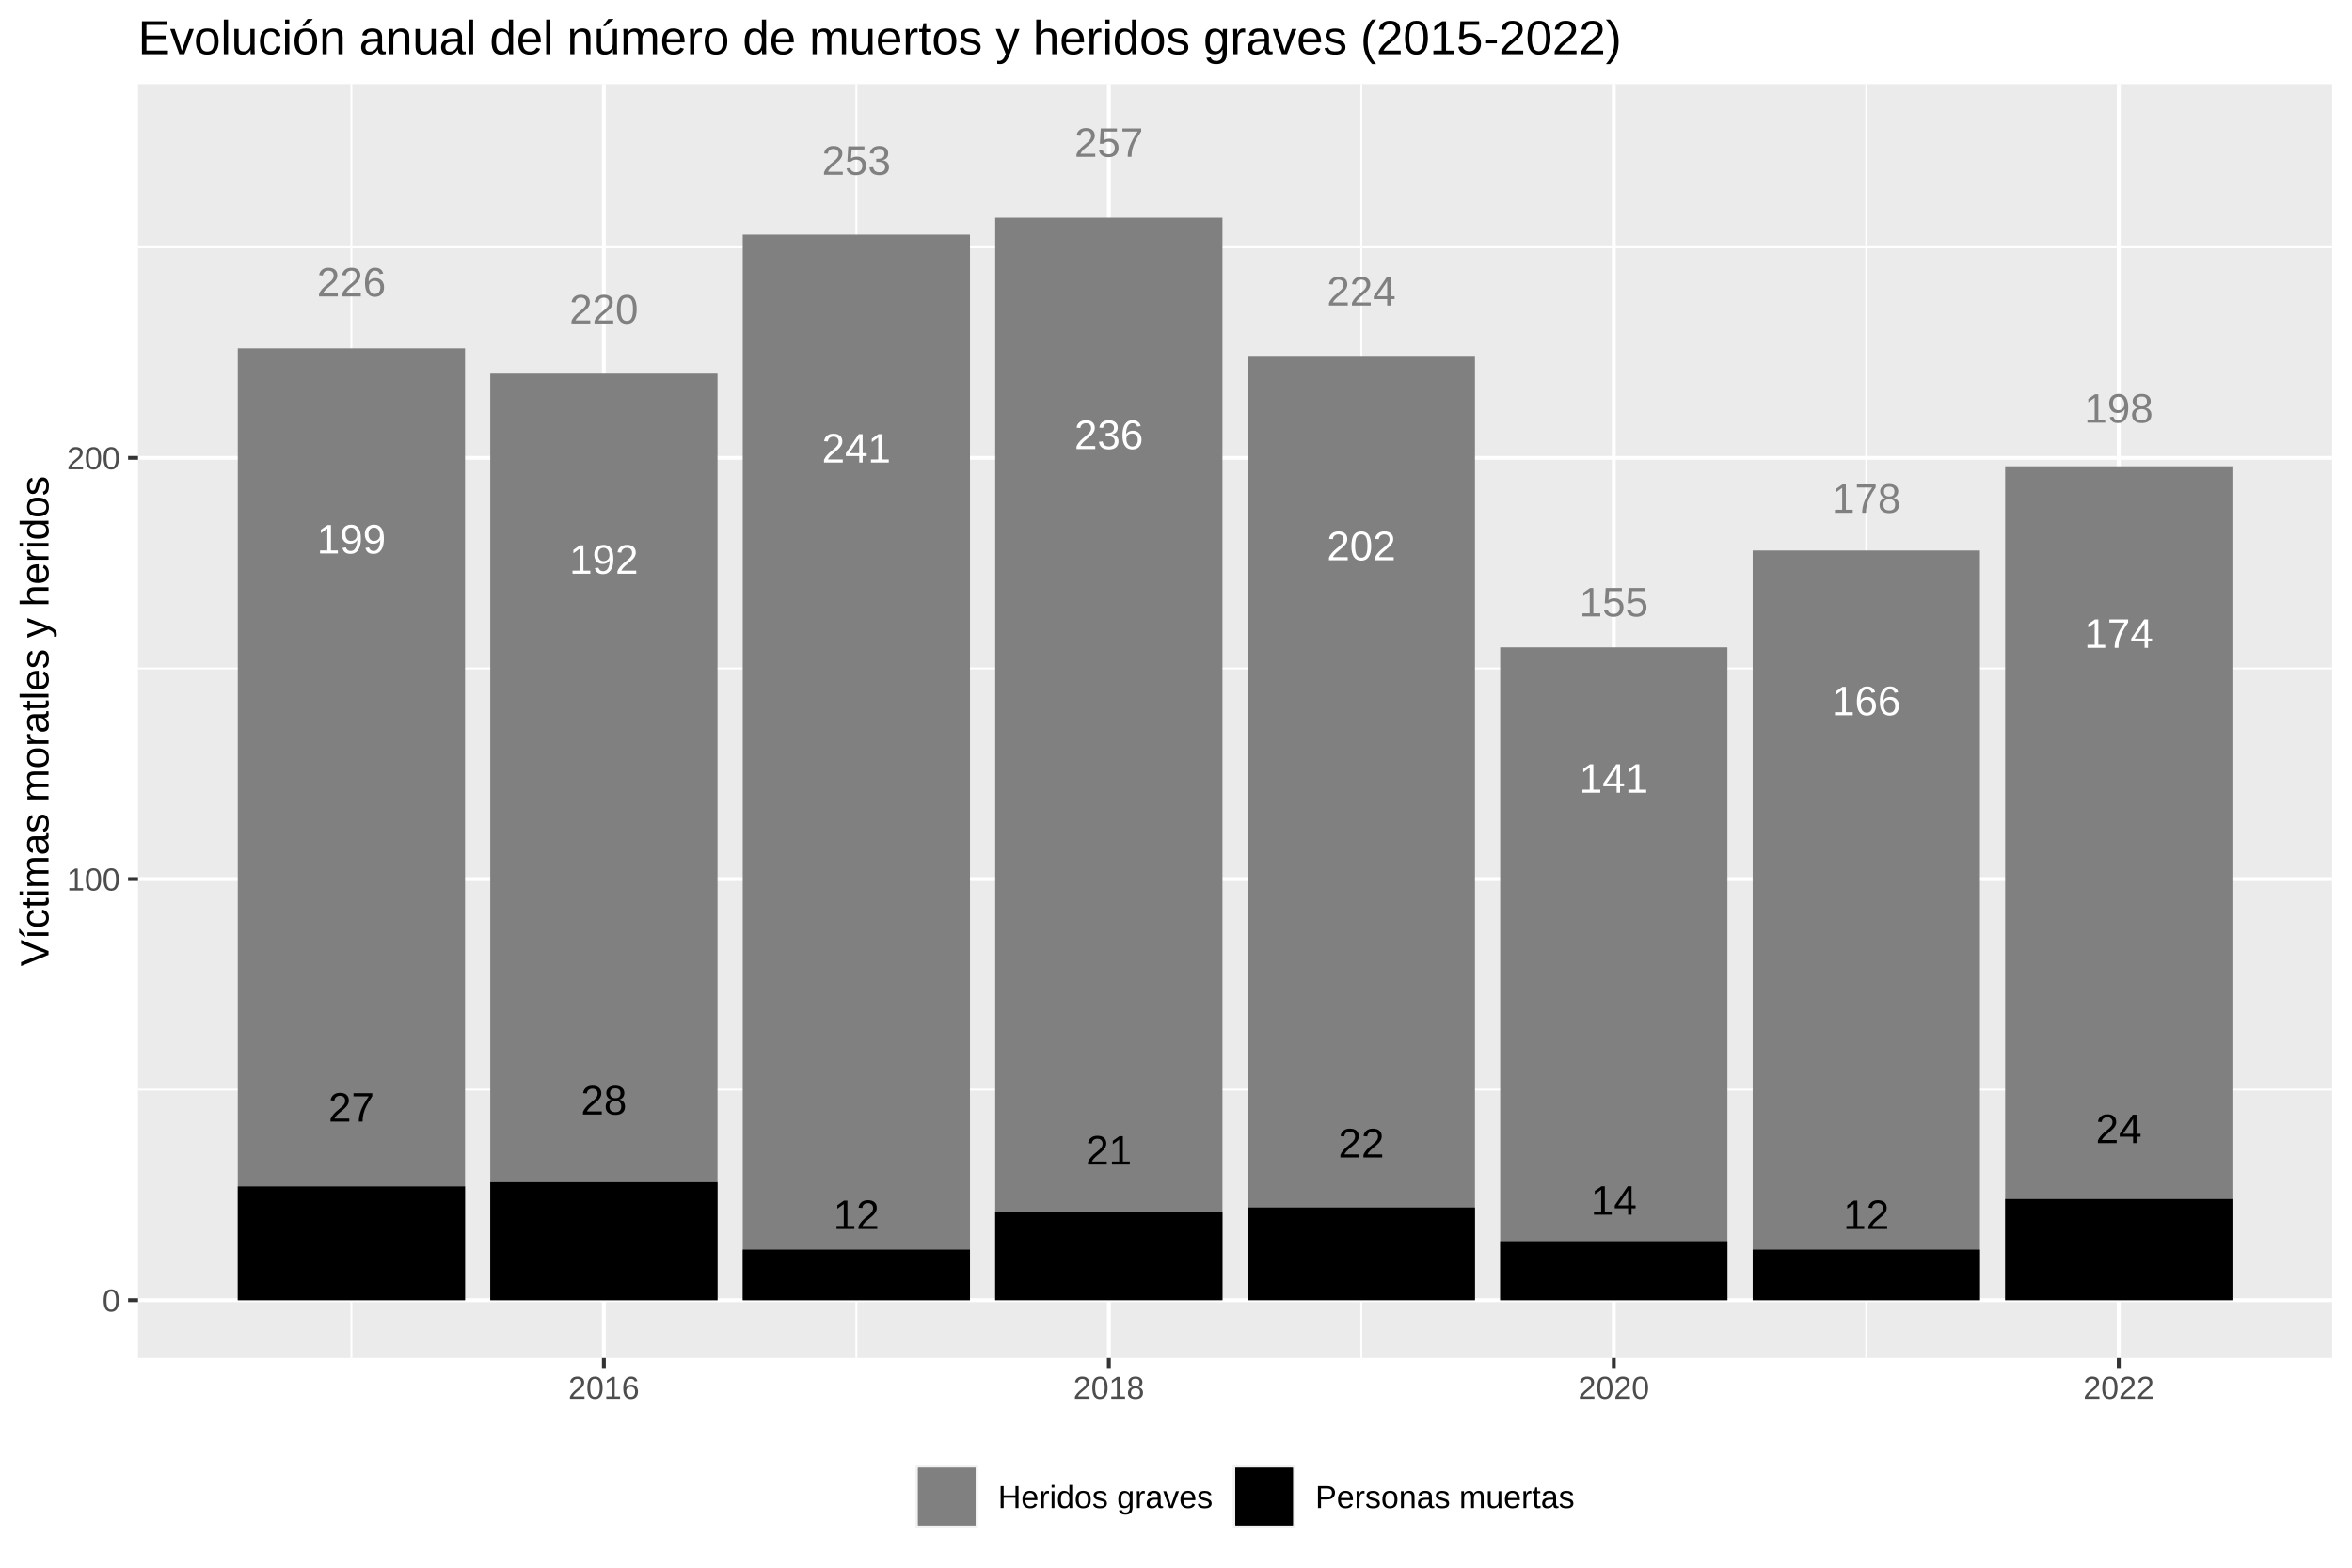
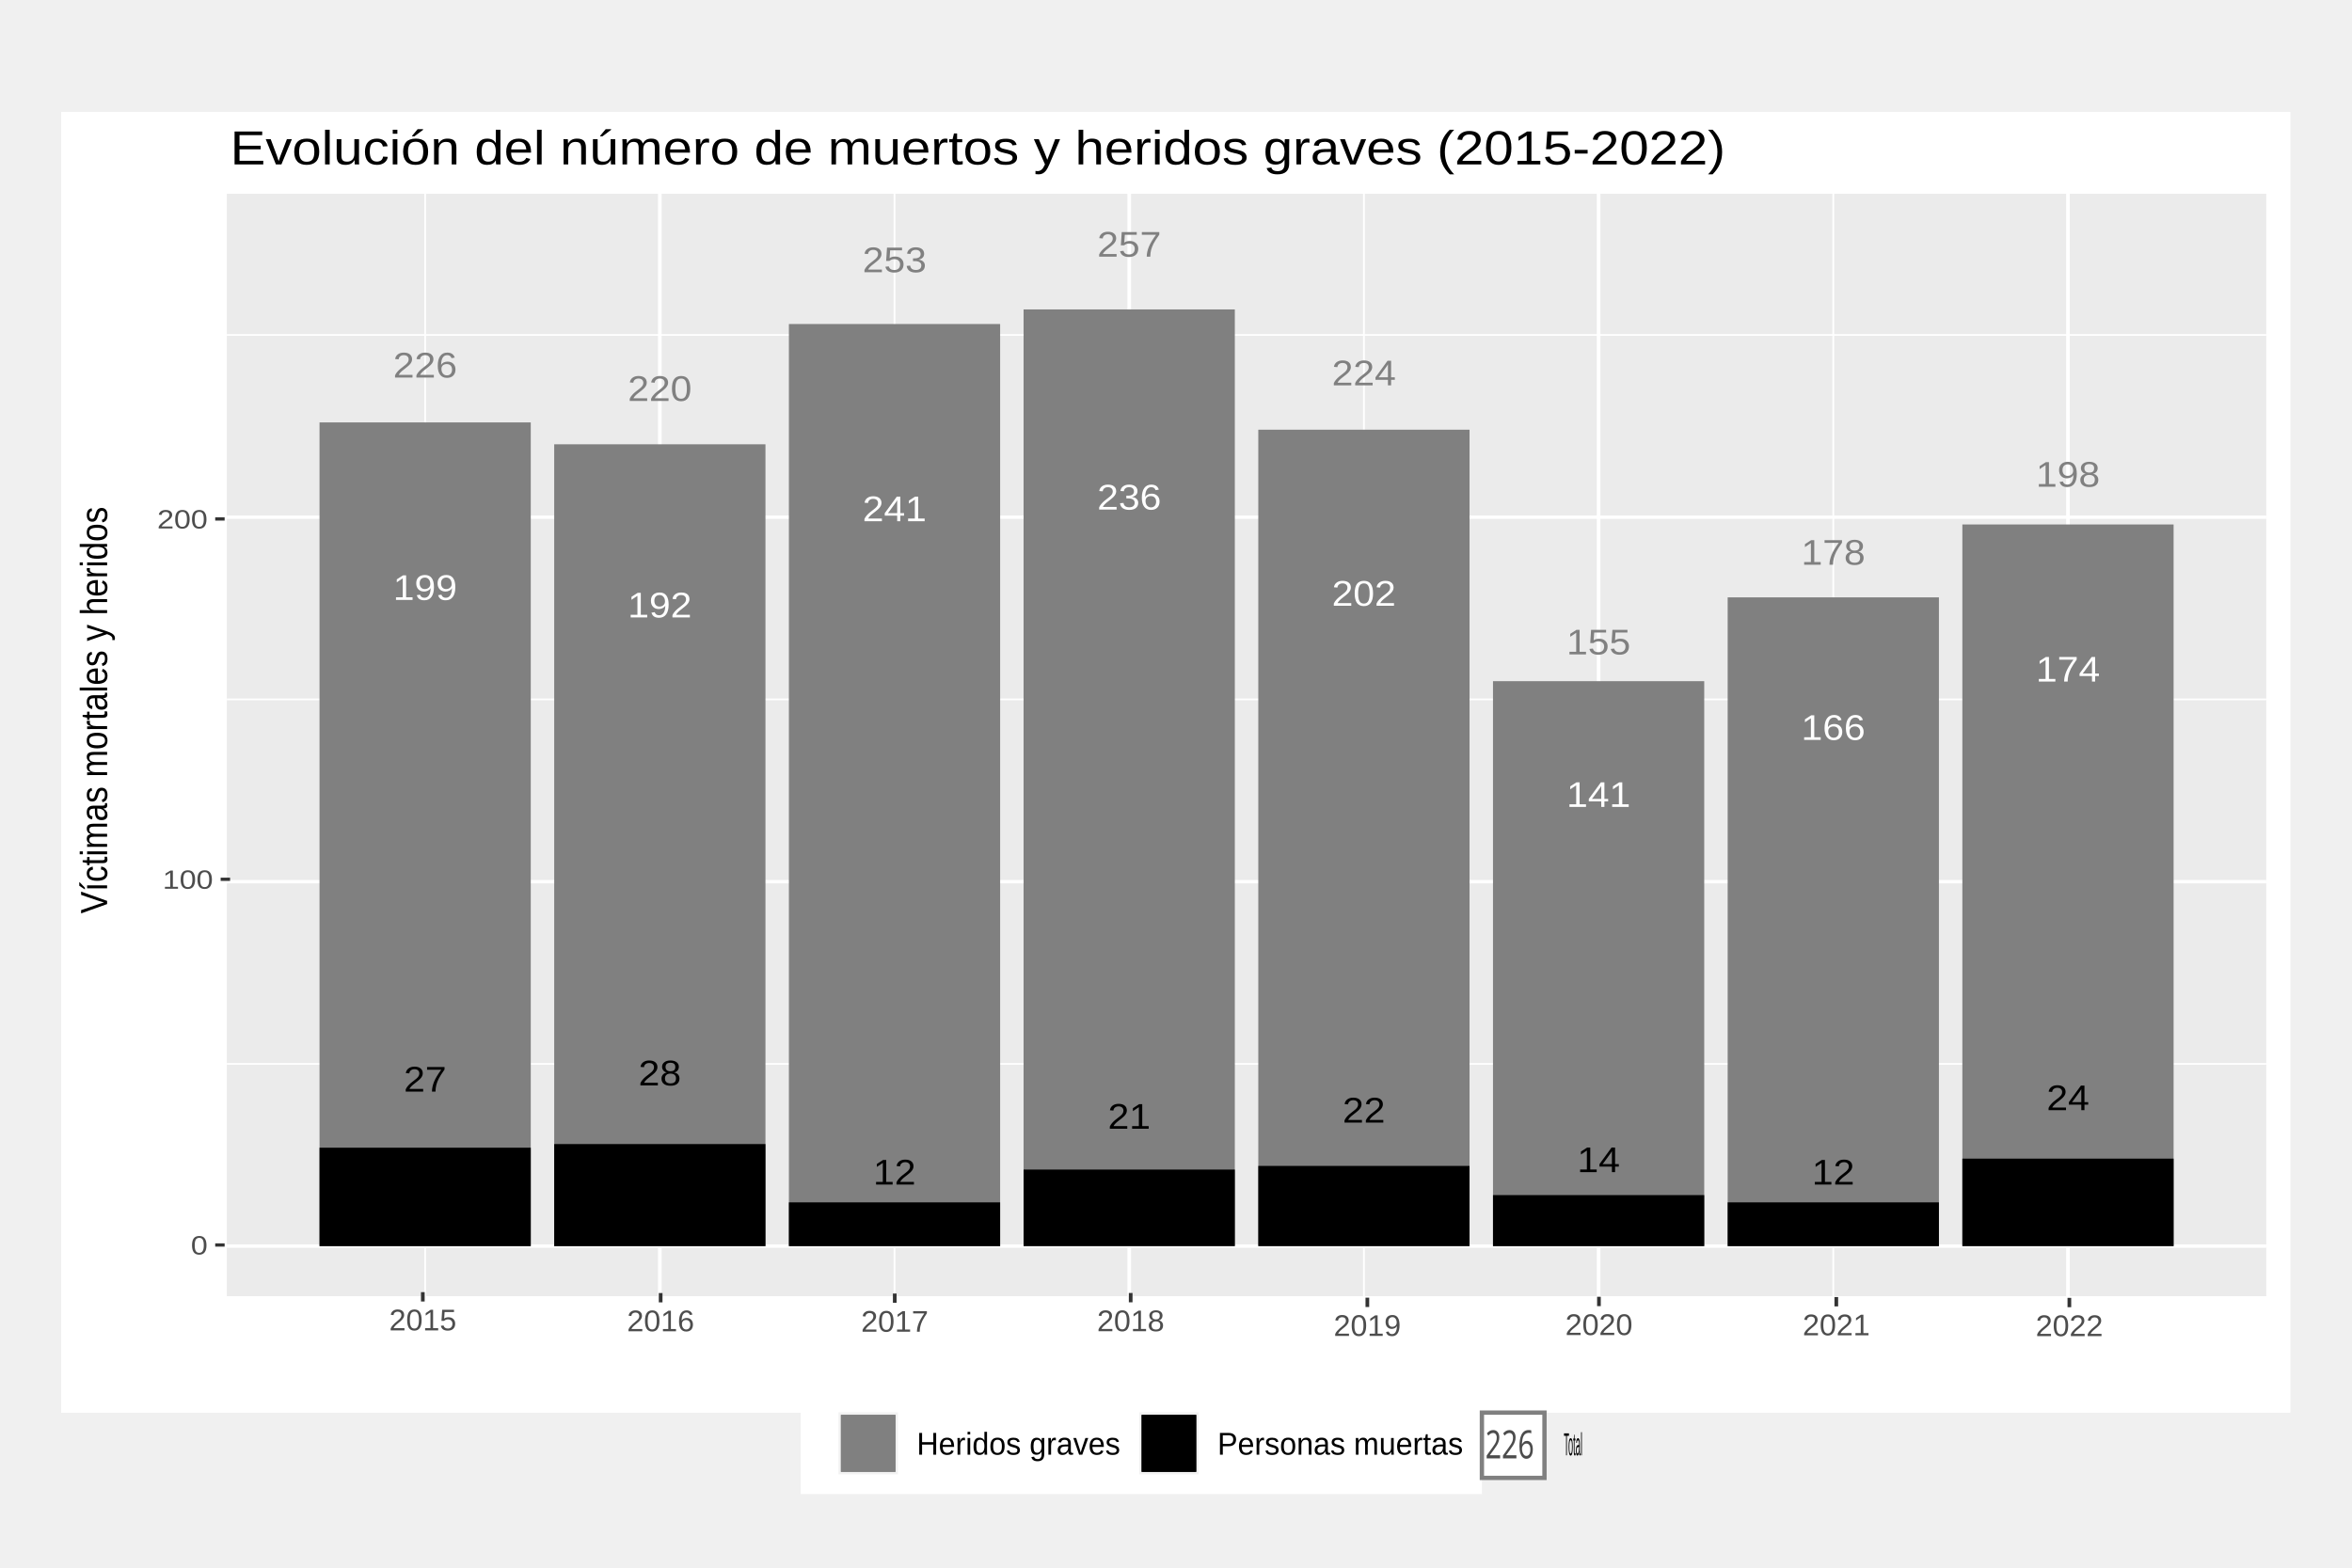
- <svg xmlns="http://www.w3.org/2000/svg" class="svglite" width="648.00pt" height="432.00pt" viewBox="0 0 648.00 432.00">
-   <defs>
-     <style type="text/css">
+ <svg xmlns="http://www.w3.org/2000/svg" class="svglite" width="648.00pt" height="432.00pt" viewBox="0 0 648.00 432.00" version="1.1" id="svg1393">
+   <defs id="defs1211">
+     <style type="text/css" id="style1209">
    .svglite line, .svglite polyline, .svglite polygon, .svglite path, .svglite rect, .svglite circle {
      fill: none;
      stroke: #000000;
      stroke-linecap: round;
      stroke-linejoin: round;
      stroke-miterlimit: 10.00;
    }
    .svglite text {
      white-space: pre;
    }
  </style>
-   </defs>
-   <rect width="100%" height="100%" style="stroke: none; fill: #FFFFFF;" />
-   <defs>
-     <clipPath id="cpMC4wMHw2NDguMDB8MC4wMHw0MzIuMDA=">
-       <rect x="0.00" y="0.00" width="648.00" height="432.00" />
+     <clipPath id="cpMC4wMHw2NDguMDB8MC4wMHw0MzIuMDA=-0">
+       <rect x="0" y="0" width="648" height="432" id="rect1215-5" />
+     </clipPath>
+     <clipPath id="cpMzguMDN8NjQyLjUyfDIzLjE4fDM3NC4yNA==-2">
+       <rect x="38.03" y="23.18" width="604.49" height="351.06" id="rect1224-2" />
    </clipPath>
  </defs>
-   <g clip-path="url(#cpMC4wMHw2NDguMDB8MC4wMHw0MzIuMDA=)">
-     <rect x="0.00" y="0.00" width="648.00" height="432.00" style="stroke-width: 1.07; stroke: #FFFFFF; fill: #FFFFFF;" />
-   </g>
-   <defs>
-     <clipPath id="cpMzguMDN8NjQyLjUyfDIzLjE4fDM3NC4yNA==">
-       <rect x="38.03" y="23.18" width="604.49" height="351.06" />
+   <defs id="defs1218">
+     <clipPath id="cpMC4wMHw2NDguMDB8MC4wMHw0MzIuMDA=">
+       <rect x="0.00" y="0.00" width="648.00" height="432.00" id="rect1215" />
    </clipPath>
  </defs>
-   <g clip-path="url(#cpMzguMDN8NjQyLjUyfDIzLjE4fDM3NC4yNA==)">
-     <rect x="38.03" y="23.18" width="604.49" height="351.06" style="stroke-width: 1.07; stroke: none; fill: #EBEBEB;" />
-     <polyline points="38.03,300.25 642.52,300.25 " style="stroke-width: 0.53; stroke: #FFFFFF; stroke-linecap: butt;" />
-     <polyline points="38.03,184.20 642.52,184.20 " style="stroke-width: 0.53; stroke: #FFFFFF; stroke-linecap: butt;" />
-     <polyline points="38.03,68.14 642.52,68.14 " style="stroke-width: 0.53; stroke: #FFFFFF; stroke-linecap: butt;" />
-     <polyline points="96.81,374.24 96.81,23.18 " style="stroke-width: 0.53; stroke: #FFFFFF; stroke-linecap: butt;" />
-     <polyline points="235.94,374.24 235.94,23.18 " style="stroke-width: 0.53; stroke: #FFFFFF; stroke-linecap: butt;" />
-     <polyline points="375.06,374.24 375.06,23.18 " style="stroke-width: 0.53; stroke: #FFFFFF; stroke-linecap: butt;" />
-     <polyline points="514.18,374.24 514.18,23.18 " style="stroke-width: 0.53; stroke: #FFFFFF; stroke-linecap: butt;" />
-     <polyline points="38.03,358.28 642.52,358.28 " style="stroke-width: 1.07; stroke: #FFFFFF; stroke-linecap: butt;" />
-     <polyline points="38.03,242.23 642.52,242.23 " style="stroke-width: 1.07; stroke: #FFFFFF; stroke-linecap: butt;" />
-     <polyline points="38.03,126.17 642.52,126.17 " style="stroke-width: 1.07; stroke: #FFFFFF; stroke-linecap: butt;" />
-     <polyline points="166.37,374.24 166.37,23.18 " style="stroke-width: 1.07; stroke: #FFFFFF; stroke-linecap: butt;" />
-     <polyline points="305.50,374.24 305.50,23.18 " style="stroke-width: 1.07; stroke: #FFFFFF; stroke-linecap: butt;" />
-     <polyline points="444.62,374.24 444.62,23.18 " style="stroke-width: 1.07; stroke: #FFFFFF; stroke-linecap: butt;" />
-     <polyline points="583.74,374.24 583.74,23.18 " style="stroke-width: 1.07; stroke: #FFFFFF; stroke-linecap: butt;" />
-     <rect x="65.51" y="95.99" width="62.61" height="262.29" style="stroke-width: 1.07; stroke: none; stroke-linecap: butt; stroke-linejoin: miter; fill: #808080;" />
-     <rect x="135.07" y="102.96" width="62.61" height="255.33" style="stroke-width: 1.07; stroke: none; stroke-linecap: butt; stroke-linejoin: miter; fill: #808080;" />
-     <rect x="204.63" y="64.66" width="62.61" height="293.63" style="stroke-width: 1.07; stroke: none; stroke-linecap: butt; stroke-linejoin: miter; fill: #808080;" />
-     <rect x="274.19" y="60.01" width="62.61" height="298.27" style="stroke-width: 1.07; stroke: none; stroke-linecap: butt; stroke-linejoin: miter; fill: #808080;" />
-     <rect x="343.76" y="98.31" width="62.61" height="259.97" style="stroke-width: 1.07; stroke: none; stroke-linecap: butt; stroke-linejoin: miter; fill: #808080;" />
-     <rect x="413.32" y="178.39" width="62.61" height="179.89" style="stroke-width: 1.07; stroke: none; stroke-linecap: butt; stroke-linejoin: miter; fill: #808080;" />
-     <rect x="482.88" y="151.70" width="62.61" height="206.58" style="stroke-width: 1.07; stroke: none; stroke-linecap: butt; stroke-linejoin: miter; fill: #808080;" />
-     <rect x="552.44" y="128.49" width="62.61" height="229.80" style="stroke-width: 1.07; stroke: none; stroke-linecap: butt; stroke-linejoin: miter; fill: #808080;" />
-     <rect x="65.51" y="326.95" width="62.61" height="31.34" style="stroke-width: 1.07; stroke: none; stroke-linecap: butt; stroke-linejoin: miter; fill: #000000;" />
-     <rect x="135.07" y="325.79" width="62.61" height="32.50" style="stroke-width: 1.07; stroke: none; stroke-linecap: butt; stroke-linejoin: miter; fill: #000000;" />
-     <rect x="204.63" y="344.36" width="62.61" height="13.93" style="stroke-width: 1.07; stroke: none; stroke-linecap: butt; stroke-linejoin: miter; fill: #000000;" />
-     <rect x="274.19" y="333.91" width="62.61" height="24.37" style="stroke-width: 1.07; stroke: none; stroke-linecap: butt; stroke-linejoin: miter; fill: #000000;" />
-     <rect x="343.76" y="332.75" width="62.61" height="25.53" style="stroke-width: 1.07; stroke: none; stroke-linecap: butt; stroke-linejoin: miter; fill: #000000;" />
-     <rect x="413.32" y="342.04" width="62.61" height="16.25" style="stroke-width: 1.07; stroke: none; stroke-linecap: butt; stroke-linejoin: miter; fill: #000000;" />
-     <rect x="482.88" y="344.36" width="62.61" height="13.93" style="stroke-width: 1.07; stroke: none; stroke-linecap: butt; stroke-linejoin: miter; fill: #000000;" />
-     <rect x="552.44" y="330.43" width="62.61" height="27.85" style="stroke-width: 1.07; stroke: none; stroke-linecap: butt; stroke-linejoin: miter; fill: #000000;" />
-     <text x="96.81" y="81.70" text-anchor="middle" style="font-size: 11.38px;fill: #808080; font-family: &quot;Arial&quot;;" textLength="18.99px" lengthAdjust="spacingAndGlyphs">226</text>
-     <text x="166.37" y="89.15" text-anchor="middle" style="font-size: 11.38px;fill: #808080; font-family: &quot;Arial&quot;;" textLength="18.99px" lengthAdjust="spacingAndGlyphs">220</text>
-     <text x="235.94" y="48.17" text-anchor="middle" style="font-size: 11.38px;fill: #808080; font-family: &quot;Arial&quot;;" textLength="18.99px" lengthAdjust="spacingAndGlyphs">253</text>
-     <text x="305.50" y="43.21" text-anchor="middle" style="font-size: 11.38px;fill: #808080; font-family: &quot;Arial&quot;;" textLength="18.99px" lengthAdjust="spacingAndGlyphs">257</text>
-     <text x="375.06" y="84.19" text-anchor="middle" style="font-size: 11.38px;fill: #808080; font-family: &quot;Arial&quot;;" textLength="18.99px" lengthAdjust="spacingAndGlyphs">224</text>
-     <text x="444.62" y="169.87" text-anchor="middle" style="font-size: 11.38px;fill: #808080; font-family: &quot;Arial&quot;;" textLength="18.99px" lengthAdjust="spacingAndGlyphs">155</text>
-     <text x="514.18" y="141.31" text-anchor="middle" style="font-size: 11.38px;fill: #808080; font-family: &quot;Arial&quot;;" textLength="18.99px" lengthAdjust="spacingAndGlyphs">178</text>
-     <text x="583.74" y="116.47" text-anchor="middle" style="font-size: 11.38px;fill: #808080; font-family: &quot;Arial&quot;;" textLength="18.99px" lengthAdjust="spacingAndGlyphs">198</text>
-     <text x="96.81" y="152.52" text-anchor="middle" style="font-size: 11.38px;fill: #FFFFFF; font-family: &quot;Arial&quot;;" textLength="18.99px" lengthAdjust="spacingAndGlyphs">199</text>
-     <text x="166.37" y="158.09" text-anchor="middle" style="font-size: 11.38px;fill: #FFFFFF; font-family: &quot;Arial&quot;;" textLength="18.99px" lengthAdjust="spacingAndGlyphs">192</text>
-     <text x="235.94" y="127.45" text-anchor="middle" style="font-size: 11.38px;fill: #FFFFFF; font-family: &quot;Arial&quot;;" textLength="18.99px" lengthAdjust="spacingAndGlyphs">241</text>
-     <text x="305.50" y="123.74" text-anchor="middle" style="font-size: 11.38px;fill: #FFFFFF; font-family: &quot;Arial&quot;;" textLength="18.99px" lengthAdjust="spacingAndGlyphs">236</text>
-     <text x="375.06" y="154.38" text-anchor="middle" style="font-size: 11.38px;fill: #FFFFFF; font-family: &quot;Arial&quot;;" textLength="18.99px" lengthAdjust="spacingAndGlyphs">202</text>
-     <text x="444.62" y="218.44" text-anchor="middle" style="font-size: 11.38px;fill: #FFFFFF; font-family: &quot;Arial&quot;;" textLength="18.99px" lengthAdjust="spacingAndGlyphs">141</text>
-     <text x="514.18" y="197.09" text-anchor="middle" style="font-size: 11.38px;fill: #FFFFFF; font-family: &quot;Arial&quot;;" textLength="18.99px" lengthAdjust="spacingAndGlyphs">166</text>
-     <text x="583.74" y="178.52" text-anchor="middle" style="font-size: 11.38px;fill: #FFFFFF; font-family: &quot;Arial&quot;;" textLength="18.99px" lengthAdjust="spacingAndGlyphs">174</text>
-     <text x="96.81" y="309.08" text-anchor="middle" style="font-size: 11.38px; font-family: &quot;Arial&quot;;" textLength="12.66px" lengthAdjust="spacingAndGlyphs">27</text>
-     <text x="166.37" y="307.11" text-anchor="middle" style="font-size: 11.38px; font-family: &quot;Arial&quot;;" textLength="12.66px" lengthAdjust="spacingAndGlyphs">28</text>
-     <text x="235.94" y="338.68" text-anchor="middle" style="font-size: 11.38px; font-family: &quot;Arial&quot;;" textLength="12.66px" lengthAdjust="spacingAndGlyphs">12</text>
-     <text x="305.50" y="320.92" text-anchor="middle" style="font-size: 11.38px; font-family: &quot;Arial&quot;;" textLength="12.66px" lengthAdjust="spacingAndGlyphs">21</text>
-     <text x="375.06" y="318.95" text-anchor="middle" style="font-size: 11.38px; font-family: &quot;Arial&quot;;" textLength="12.66px" lengthAdjust="spacingAndGlyphs">22</text>
-     <text x="444.62" y="334.73" text-anchor="middle" style="font-size: 11.38px; font-family: &quot;Arial&quot;;" textLength="12.66px" lengthAdjust="spacingAndGlyphs">14</text>
-     <text x="514.18" y="338.68" text-anchor="middle" style="font-size: 11.38px; font-family: &quot;Arial&quot;;" textLength="12.66px" lengthAdjust="spacingAndGlyphs">12</text>
-     <text x="583.74" y="315.00" text-anchor="middle" style="font-size: 11.38px; font-family: &quot;Arial&quot;;" textLength="12.66px" lengthAdjust="spacingAndGlyphs">24</text>
-   </g>
-   <g clip-path="url(#cpMC4wMHw2NDguMDB8MC4wMHw0MzIuMDA=)">
-     <text x="33.10" y="361.43" text-anchor="end" style="font-size: 8.80px;fill: #4D4D4D; font-family: &quot;Arial&quot;;" textLength="4.90px" lengthAdjust="spacingAndGlyphs">0</text>
-     <text x="33.10" y="245.38" text-anchor="end" style="font-size: 8.80px;fill: #4D4D4D; font-family: &quot;Arial&quot;;" textLength="14.69px" lengthAdjust="spacingAndGlyphs">100</text>
-     <text x="33.10" y="129.32" text-anchor="end" style="font-size: 8.80px;fill: #4D4D4D; font-family: &quot;Arial&quot;;" textLength="14.69px" lengthAdjust="spacingAndGlyphs">200</text>
-     <polyline points="35.29,358.28 38.03,358.28 " style="stroke-width: 1.07; stroke: #333333; stroke-linecap: butt;" />
-     <polyline points="35.29,242.23 38.03,242.23 " style="stroke-width: 1.07; stroke: #333333; stroke-linecap: butt;" />
-     <polyline points="35.29,126.17 38.03,126.17 " style="stroke-width: 1.07; stroke: #333333; stroke-linecap: butt;" />
-     <polyline points="166.37,376.98 166.37,374.24 " style="stroke-width: 1.07; stroke: #333333; stroke-linecap: butt;" />
-     <polyline points="305.50,376.98 305.50,374.24 " style="stroke-width: 1.07; stroke: #333333; stroke-linecap: butt;" />
-     <polyline points="444.62,376.98 444.62,374.24 " style="stroke-width: 1.07; stroke: #333333; stroke-linecap: butt;" />
-     <polyline points="583.74,376.98 583.74,374.24 " style="stroke-width: 1.07; stroke: #333333; stroke-linecap: butt;" />
-     <text x="166.37" y="385.47" text-anchor="middle" style="font-size: 8.80px;fill: #4D4D4D; font-family: &quot;Arial&quot;;" textLength="19.58px" lengthAdjust="spacingAndGlyphs">2016</text>
-     <text x="305.50" y="385.47" text-anchor="middle" style="font-size: 8.80px;fill: #4D4D4D; font-family: &quot;Arial&quot;;" textLength="19.58px" lengthAdjust="spacingAndGlyphs">2018</text>
-     <text x="444.62" y="385.47" text-anchor="middle" style="font-size: 8.80px;fill: #4D4D4D; font-family: &quot;Arial&quot;;" textLength="19.58px" lengthAdjust="spacingAndGlyphs">2020</text>
-     <text x="583.74" y="385.47" text-anchor="middle" style="font-size: 8.80px;fill: #4D4D4D; font-family: &quot;Arial&quot;;" textLength="19.58px" lengthAdjust="spacingAndGlyphs">2022</text>
-     <text transform="translate(13.36,198.71) rotate(-90)" text-anchor="middle" style="font-size: 11.00px; font-family: &quot;Arial&quot;;" textLength="135.14px" lengthAdjust="spacingAndGlyphs">Víctimas moratles y heridos</text>
-     <rect x="241.25" y="398.28" width="198.04" height="28.24" style="stroke-width: 1.07; stroke: none; fill: #FFFFFF;" />
-     <rect x="252.21" y="403.76" width="17.28" height="17.28" style="stroke-width: 1.07; stroke: none; fill: #F2F2F2;" />
-     <rect x="252.92" y="404.47" width="15.86" height="15.86" style="stroke-width: 1.07; stroke: none; stroke-linecap: butt; stroke-linejoin: miter; fill: #808080;" />
-     <rect x="252.92" y="404.47" width="15.86" height="15.86" style="stroke-width: 1.07; stroke: none; stroke-linecap: butt; stroke-linejoin: miter; fill: #808080;" />
-     <rect x="339.64" y="403.76" width="17.28" height="17.28" style="stroke-width: 1.07; stroke: none; fill: #F2F2F2;" />
-     <rect x="340.35" y="404.47" width="15.86" height="15.86" style="stroke-width: 1.07; stroke: none; stroke-linecap: butt; stroke-linejoin: miter; fill: #000000;" />
-     <rect x="340.35" y="404.47" width="15.86" height="15.86" style="stroke-width: 1.07; stroke: none; stroke-linecap: butt; stroke-linejoin: miter; fill: #000000;" />
-     <text x="274.97" y="415.55" style="font-size: 8.80px; font-family: &quot;Arial&quot;;" textLength="59.18px" lengthAdjust="spacingAndGlyphs">Heridos graves</text>
-     <text x="362.40" y="415.55" style="font-size: 8.80px; font-family: &quot;Arial&quot;;" textLength="71.42px" lengthAdjust="spacingAndGlyphs">Personas muertas</text>
-     <text x="38.03" y="14.93" style="font-size: 13.20px; font-family: &quot;Arial&quot;;" textLength="408.43px" lengthAdjust="spacingAndGlyphs">Evolución anual del número de muertos y heridos graves (2015-2022)</text>
+   <defs id="defs1227">
+     <clipPath id="cpMzguMDN8NjQyLjUyfDIzLjE4fDM3NC4yNA==">
+       <rect x="38.03" y="23.18" width="604.49" height="351.06" id="rect1224" />
+     </clipPath>
+   </defs>
+   <g clip-path="url(#cpMC4wMHw2NDguMDB8MC4wMHw0MzIuMDA=)" id="g1391">
+     <rect width="94.768%" height="82.962%" style="fill:#ffffff;stroke:none;stroke-width:0.887;stroke-linecap:round;stroke-linejoin:round;stroke-miterlimit:10" id="rect1213-5" x="16.849" y="30.838" />
+     <g clip-path="url(#cpMC4wMHw2NDguMDB8MC4wMHw0MzIuMDA=-0)" id="g1222-3" transform="matrix(0.9476842,0,0,0.8296225,16.84859,30.83805)">
+       <rect x="0" y="0" width="648" height="432" style="fill:#ffffff;stroke:#ffffff;stroke-width:1.07;stroke-linecap:round;stroke-linejoin:round;stroke-miterlimit:10" id="rect1220-3" />
+     </g>
+     <g clip-path="url(#cpMzguMDN8NjQyLjUyfDIzLjE4fDM3NC4yNA==-2)" id="g1339-1" transform="matrix(0.9295343,0,0,0.8653723,27.13882,33.33421)">
+       <rect x="38.03" y="23.18" width="604.49" height="351.06" style="fill:#ebebeb;stroke:none;stroke-width:1.07;stroke-linecap:round;stroke-linejoin:round;stroke-miterlimit:10" id="rect1229-2" />
+       <polyline points="38.03,300.25 642.52,300.25 " style="fill:none;stroke:#ffffff;stroke-width:0.53;stroke-linecap:butt;stroke-linejoin:round;stroke-miterlimit:10" id="polyline1231-7" />
+       <polyline points="38.03,184.20 642.52,184.20 " style="fill:none;stroke:#ffffff;stroke-width:0.53;stroke-linecap:butt;stroke-linejoin:round;stroke-miterlimit:10" id="polyline1233-0" />
+       <polyline points="38.03,68.14 642.52,68.14 " style="fill:none;stroke:#ffffff;stroke-width:0.53;stroke-linecap:butt;stroke-linejoin:round;stroke-miterlimit:10" id="polyline1235-0" />
+       <polyline points="96.81,374.24 96.81,23.18 " style="fill:none;stroke:#ffffff;stroke-width:0.53;stroke-linecap:butt;stroke-linejoin:round;stroke-miterlimit:10" id="polyline1237-4" />
+       <polyline points="235.94,374.24 235.94,23.18 " style="fill:none;stroke:#ffffff;stroke-width:0.53;stroke-linecap:butt;stroke-linejoin:round;stroke-miterlimit:10" id="polyline1239-2" />
+       <polyline points="375.06,374.24 375.06,23.18 " style="fill:none;stroke:#ffffff;stroke-width:0.53;stroke-linecap:butt;stroke-linejoin:round;stroke-miterlimit:10" id="polyline1241-3" />
+       <polyline points="514.18,374.24 514.18,23.18 " style="fill:none;stroke:#ffffff;stroke-width:0.53;stroke-linecap:butt;stroke-linejoin:round;stroke-miterlimit:10" id="polyline1243-6" />
+       <polyline points="38.03,358.28 642.52,358.28 " style="fill:none;stroke:#ffffff;stroke-width:1.07;stroke-linecap:butt;stroke-linejoin:round;stroke-miterlimit:10" id="polyline1245-1" />
+       <polyline points="38.03,242.23 642.52,242.23 " style="fill:none;stroke:#ffffff;stroke-width:1.07;stroke-linecap:butt;stroke-linejoin:round;stroke-miterlimit:10" id="polyline1247-1" />
+       <polyline points="38.03,126.17 642.52,126.17 " style="fill:none;stroke:#ffffff;stroke-width:1.07;stroke-linecap:butt;stroke-linejoin:round;stroke-miterlimit:10" id="polyline1249-5" />
+       <polyline points="166.37,374.24 166.37,23.18 " style="fill:none;stroke:#ffffff;stroke-width:1.07;stroke-linecap:butt;stroke-linejoin:round;stroke-miterlimit:10" id="polyline1251-6" />
+       <polyline points="305.50,374.24 305.50,23.18 " style="fill:none;stroke:#ffffff;stroke-width:1.07;stroke-linecap:butt;stroke-linejoin:round;stroke-miterlimit:10" id="polyline1253-5" />
+       <polyline points="444.62,374.24 444.62,23.18 " style="fill:none;stroke:#ffffff;stroke-width:1.07;stroke-linecap:butt;stroke-linejoin:round;stroke-miterlimit:10" id="polyline1255-2" />
+       <polyline points="583.74,374.24 583.74,23.18 " style="fill:none;stroke:#ffffff;stroke-width:1.07;stroke-linecap:butt;stroke-linejoin:round;stroke-miterlimit:10" id="polyline1257-2" />
+       <rect x="65.51" y="95.99" width="62.61" height="262.29" style="fill:#808080;stroke:none;stroke-width:1.07;stroke-linecap:butt;stroke-linejoin:miter;stroke-miterlimit:10" id="rect1259-2" />
+       <rect x="135.07" y="102.96" width="62.61" height="255.33" style="fill:#808080;stroke:none;stroke-width:1.07;stroke-linecap:butt;stroke-linejoin:miter;stroke-miterlimit:10" id="rect1261-5" />
+       <rect x="204.63" y="64.66" width="62.61" height="293.63" style="fill:#808080;stroke:none;stroke-width:1.07;stroke-linecap:butt;stroke-linejoin:miter;stroke-miterlimit:10" id="rect1263-8" />
+       <rect x="274.19" y="60.01" width="62.61" height="298.27" style="fill:#808080;stroke:none;stroke-width:1.07;stroke-linecap:butt;stroke-linejoin:miter;stroke-miterlimit:10" id="rect1265-1" />
+       <rect x="343.76" y="98.31" width="62.61" height="259.97" style="fill:#808080;stroke:none;stroke-width:1.07;stroke-linecap:butt;stroke-linejoin:miter;stroke-miterlimit:10" id="rect1267-4" />
+       <rect x="413.32" y="178.39" width="62.61" height="179.89" style="fill:#808080;stroke:none;stroke-width:1.07;stroke-linecap:butt;stroke-linejoin:miter;stroke-miterlimit:10" id="rect1269-5" />
+       <rect x="482.88" y="151.7" width="62.61" height="206.58" style="fill:#808080;stroke:none;stroke-width:1.07;stroke-linecap:butt;stroke-linejoin:miter;stroke-miterlimit:10" id="rect1271-5" />
+       <rect x="552.44" y="128.49" width="62.61" height="229.8" style="fill:#808080;stroke:none;stroke-width:1.07;stroke-linecap:butt;stroke-linejoin:miter;stroke-miterlimit:10" id="rect1273-6" />
+       <rect x="65.51" y="326.95" width="62.61" height="31.34" style="fill:#000000;stroke:none;stroke-width:1.07;stroke-linecap:butt;stroke-linejoin:miter;stroke-miterlimit:10" id="rect1275-1" />
+       <rect x="135.07" y="325.79" width="62.61" height="32.5" style="fill:#000000;stroke:none;stroke-width:1.07;stroke-linecap:butt;stroke-linejoin:miter;stroke-miterlimit:10" id="rect1277-2" />
+       <rect x="204.63" y="344.36" width="62.61" height="13.93" style="fill:#000000;stroke:none;stroke-width:1.07;stroke-linecap:butt;stroke-linejoin:miter;stroke-miterlimit:10" id="rect1279-5" />
+       <rect x="274.19" y="333.91" width="62.61" height="24.37" style="fill:#000000;stroke:none;stroke-width:1.07;stroke-linecap:butt;stroke-linejoin:miter;stroke-miterlimit:10" id="rect1281-4" />
+       <rect x="343.76" y="332.75" width="62.61" height="25.53" style="fill:#000000;stroke:none;stroke-width:1.07;stroke-linecap:butt;stroke-linejoin:miter;stroke-miterlimit:10" id="rect1283-6" />
+       <rect x="413.32" y="342.04" width="62.61" height="16.25" style="fill:#000000;stroke:none;stroke-width:1.07;stroke-linecap:butt;stroke-linejoin:miter;stroke-miterlimit:10" id="rect1285-9" />
+       <rect x="482.88" y="344.36" width="62.61" height="13.93" style="fill:#000000;stroke:none;stroke-width:1.07;stroke-linecap:butt;stroke-linejoin:miter;stroke-miterlimit:10" id="rect1287-0" />
+       <rect x="552.44" y="330.43" width="62.61" height="27.85" style="fill:#000000;stroke:none;stroke-width:1.07;stroke-linecap:butt;stroke-linejoin:miter;stroke-miterlimit:10" id="rect1289-6" />
+       <text x="96.81" y="81.7" text-anchor="middle" style="font-size:11.38px;font-family:Arial;white-space:pre;fill:#808080" textLength="18.99" lengthAdjust="spacingAndGlyphs" id="text1291-1">226</text>
+       <text x="166.37" y="89.15" text-anchor="middle" style="font-size:11.38px;font-family:Arial;white-space:pre;fill:#808080" textLength="18.99" lengthAdjust="spacingAndGlyphs" id="text1293-3">220</text>
+       <text x="235.94" y="48.17" text-anchor="middle" style="font-size:11.38px;font-family:Arial;white-space:pre;fill:#808080" textLength="18.99" lengthAdjust="spacingAndGlyphs" id="text1295-8">253</text>
+       <text x="305.5" y="43.21" text-anchor="middle" style="font-size:11.38px;font-family:Arial;white-space:pre;fill:#808080" textLength="18.99" lengthAdjust="spacingAndGlyphs" id="text1297-8">257</text>
+       <text x="375.06" y="84.19" text-anchor="middle" style="font-size:11.38px;font-family:Arial;white-space:pre;fill:#808080" textLength="18.99" lengthAdjust="spacingAndGlyphs" id="text1299-8">224</text>
+       <text x="444.62" y="169.87" text-anchor="middle" style="font-size:11.38px;font-family:Arial;white-space:pre;fill:#808080" textLength="18.99" lengthAdjust="spacingAndGlyphs" id="text1301-5">155</text>
+       <text x="514.18" y="141.31" text-anchor="middle" style="font-size:11.38px;font-family:Arial;white-space:pre;fill:#808080" textLength="18.99" lengthAdjust="spacingAndGlyphs" id="text1303-4">178</text>
+       <text x="583.74" y="116.47" text-anchor="middle" style="font-size:11.38px;font-family:Arial;white-space:pre;fill:#808080" textLength="18.99" lengthAdjust="spacingAndGlyphs" id="text1305-7">198</text>
+       <text x="96.81" y="152.52" text-anchor="middle" style="font-size:11.38px;font-family:Arial;white-space:pre;fill:#ffffff" textLength="18.99" lengthAdjust="spacingAndGlyphs" id="text1307-0">199</text>
+       <text x="166.37" y="158.09" text-anchor="middle" style="font-size:11.38px;font-family:Arial;white-space:pre;fill:#ffffff" textLength="18.99" lengthAdjust="spacingAndGlyphs" id="text1309-9">192</text>
+       <text x="235.94" y="127.45" text-anchor="middle" style="font-size:11.38px;font-family:Arial;white-space:pre;fill:#ffffff" textLength="18.99" lengthAdjust="spacingAndGlyphs" id="text1311-3">241</text>
+       <text x="305.5" y="123.74" text-anchor="middle" style="font-size:11.38px;font-family:Arial;white-space:pre;fill:#ffffff" textLength="18.99" lengthAdjust="spacingAndGlyphs" id="text1313-1">236</text>
+       <text x="375.06" y="154.38" text-anchor="middle" style="font-size:11.38px;font-family:Arial;white-space:pre;fill:#ffffff" textLength="18.99" lengthAdjust="spacingAndGlyphs" id="text1315-0">202</text>
+       <text x="444.62" y="218.44" text-anchor="middle" style="font-size:11.38px;font-family:Arial;white-space:pre;fill:#ffffff" textLength="18.99" lengthAdjust="spacingAndGlyphs" id="text1317-0">141</text>
+       <text x="514.18" y="197.09" text-anchor="middle" style="font-size:11.38px;font-family:Arial;white-space:pre;fill:#ffffff" textLength="18.99" lengthAdjust="spacingAndGlyphs" id="text1319-7">166</text>
+       <text x="583.74" y="178.52" text-anchor="middle" style="font-size:11.38px;font-family:Arial;white-space:pre;fill:#ffffff" textLength="18.99" lengthAdjust="spacingAndGlyphs" id="text1321-7">174</text>
+       <text x="96.81" y="309.08" text-anchor="middle" style="font-size:11.38px;font-family:Arial;white-space:pre" textLength="12.66" lengthAdjust="spacingAndGlyphs" id="text1323-5">27</text>
+       <text x="166.37" y="307.11" text-anchor="middle" style="font-size:11.38px;font-family:Arial;white-space:pre" textLength="12.66" lengthAdjust="spacingAndGlyphs" id="text1325-1">28</text>
+       <text x="235.94" y="338.68" text-anchor="middle" style="font-size:11.38px;font-family:Arial;white-space:pre" textLength="12.66" lengthAdjust="spacingAndGlyphs" id="text1327-6">12</text>
+       <text x="305.5" y="320.92" text-anchor="middle" style="font-size:11.38px;font-family:Arial;white-space:pre" textLength="12.66" lengthAdjust="spacingAndGlyphs" id="text1329-1">21</text>
+       <text x="375.06" y="318.95" text-anchor="middle" style="font-size:11.38px;font-family:Arial;white-space:pre" textLength="12.66" lengthAdjust="spacingAndGlyphs" id="text1331-8">22</text>
+       <text x="444.62" y="334.73" text-anchor="middle" style="font-size:11.38px;font-family:Arial;white-space:pre" textLength="12.66" lengthAdjust="spacingAndGlyphs" id="text1333-8">14</text>
+       <text x="514.18" y="338.68" text-anchor="middle" style="font-size:11.38px;font-family:Arial;white-space:pre" textLength="12.66" lengthAdjust="spacingAndGlyphs" id="text1335-0">12</text>
+       <text x="583.74" y="315" text-anchor="middle" style="font-size:11.38px;font-family:Arial;white-space:pre" textLength="12.66" lengthAdjust="spacingAndGlyphs" id="text1337-4">24</text>
+     </g>
+     <text x="33.1" y="361.43" text-anchor="end" style="font-size:8.8px;font-family:Arial;white-space:pre;fill:#4d4d4d" textLength="4.9" lengthAdjust="spacingAndGlyphs" id="text1341-4" transform="matrix(0.9476842,0,0,0.8296225,25.84859,45.83805)">0</text>
+     <text x="33.1" y="245.38" text-anchor="end" style="font-size:8.8px;font-family:Arial;white-space:pre;fill:#4d4d4d" textLength="14.69" lengthAdjust="spacingAndGlyphs" id="text1343-3" transform="matrix(0.9476842,0,0,0.8296225,27.34859,41.33805)">100</text>
+     <text x="33.1" y="129.32" text-anchor="end" style="font-size:8.8px;font-family:Arial;white-space:pre;fill:#4d4d4d" textLength="14.69" lengthAdjust="spacingAndGlyphs" id="text1345-5" transform="matrix(0.9476842,0,0,0.8296225,25.84859,38.33805)">200</text>
+     <polyline points="35.29,358.28 38.03,358.28 " style="fill:none;stroke:#333333;stroke-width:1.07;stroke-linecap:butt;stroke-linejoin:round;stroke-miterlimit:10" id="polyline1347-7" transform="matrix(0.9476842,0,0,0.8296225,25.84859,45.83805)" />
+     <polyline points="35.29,242.23 38.03,242.23 " style="fill:none;stroke:#333333;stroke-width:1.07;stroke-linecap:butt;stroke-linejoin:round;stroke-miterlimit:10" id="polyline1349-2" transform="matrix(0.9476842,0,0,0.8296225,27.34859,41.33805)" />
+     <polyline points="35.29,126.17 38.03,126.17 " style="fill:none;stroke:#333333;stroke-width:1.07;stroke-linecap:butt;stroke-linejoin:round;stroke-miterlimit:10" id="polyline1351-7" transform="matrix(0.9476842,0,0,0.8296225,25.84859,38.33805)" />
+     <polyline points="166.37,376.98 166.37,374.24 " style="fill:none;stroke:#333333;stroke-width:1.07;stroke-linecap:butt;stroke-linejoin:round;stroke-miterlimit:10" id="polyline1353-1" transform="matrix(0.9476842,0,0,0.9384908,24.34859,5.095186)" />
+     <text x="166.37" y="385.47" text-anchor="middle" style="font-size:8.8px;font-family:Arial;white-space:pre;fill:#4d4d4d" textLength="19.58" lengthAdjust="spacingAndGlyphs" id="text1361-5" transform="matrix(0.9476842,0,0,0.9384908,24.34859,5.095186)">2016</text>
+     <text transform="matrix(0,-0.8296225,0.9476842,0,29.50966,195.6923)" text-anchor="middle" style="font-size:11px;font-family:Arial;white-space:pre" textLength="135.14" lengthAdjust="spacingAndGlyphs" id="text1369-2">Víctimas mortales y heridos</text>
+     <text x="42.93" y="14.93" style="font-size:13.2px;font-family:Arial;white-space:pre" textLength="340.98" lengthAdjust="spacingAndGlyphs" id="text324-36" transform="matrix(1.10509,0,0,1,15.99245,30.37858)">Evolución del número de muertos y heridos graves (2015-2022)</text>
+     <rect x="220.62" y="383.76" width="187.679" height="27.954" style="fill:#ffffff;stroke:none;stroke-width:1.036;stroke-linecap:round;stroke-linejoin:round;stroke-miterlimit:10" id="rect1371-5" />
+     <rect x="231.007" y="389.185" width="16.376" height="17.105" style="fill:#f2f2f2;stroke:none;stroke-width:1.036;stroke-linecap:round;stroke-linejoin:round;stroke-miterlimit:10" id="rect1373-2" />
+     <rect x="231.68" y="389.887" width="15.03" height="15.7" style="fill:#808080;stroke:none;stroke-width:1.036;stroke-linecap:butt;stroke-linejoin:miter;stroke-miterlimit:10" id="rect1375-6" />
+     <rect x="231.68" y="389.887" width="15.03" height="15.7" style="fill:#808080;stroke:none;stroke-width:1.036;stroke-linecap:butt;stroke-linejoin:miter;stroke-miterlimit:10" id="rect1377-0" />
+     <rect x="313.863" y="389.185" width="16.376" height="17.105" style="fill:#f2f2f2;stroke:none;stroke-width:1.036;stroke-linecap:round;stroke-linejoin:round;stroke-miterlimit:10" id="rect1379-7" />
+     <rect x="314.536" y="389.887" width="15.03" height="15.7" style="fill:#000000;stroke:none;stroke-width:1.036;stroke-linecap:butt;stroke-linejoin:miter;stroke-miterlimit:10" id="rect1381-7" />
+     <rect x="314.536" y="389.887" width="15.03" height="15.7" style="fill:#000000;stroke:none;stroke-width:1.036;stroke-linecap:butt;stroke-linejoin:miter;stroke-miterlimit:10" id="rect1383-8" />
+     <text x="274.97" y="415.55" style="font-size:8.8px;font-family:Arial;white-space:pre" textLength="59.18" lengthAdjust="spacingAndGlyphs" id="text1385-0" transform="matrix(0.9476842,0,0,0.9898815,-8.00855,-10.48991)">Heridos graves</text>
+     <text x="362.4" y="415.55" style="font-size:8.8px;font-family:Arial;white-space:pre" textLength="71.42" lengthAdjust="spacingAndGlyphs" id="text1387-0" transform="matrix(0.9476842,0,0,0.9898815,-8.00855,-10.48991)">Personas muertas</text>
+     <polyline points="166.37,376.98 166.37,374.24 " style="fill:none;stroke:#333333;stroke-width:1.07;stroke-linecap:butt;stroke-linejoin:round;stroke-miterlimit:10" id="polyline1353-1-5" transform="matrix(0.9476842,0,0,0.9384908,-41.175,4.84775)" />
+     <text x="166.37" y="385.47" text-anchor="middle" style="font-size:8.8px;font-family:Arial;white-space:pre;fill:#4d4d4d" textLength="19.58" lengthAdjust="spacingAndGlyphs" id="text1361-5-1" transform="matrix(0.9476842,0,0,0.9384908,-41.175,4.84775)">2015</text>
+     <polyline points="166.37,376.98 166.37,374.24 " style="fill:none;stroke:#333333;stroke-width:1.07;stroke-linecap:butt;stroke-linejoin:round;stroke-miterlimit:10" id="polyline1353-1-3" transform="matrix(0.9476842,0,0,0.9384908,88.845,5.224896)" />
+     <text x="166.37" y="385.47" text-anchor="middle" style="font-size:8.8px;font-family:Arial;white-space:pre;fill:#4d4d4d" textLength="19.58" lengthAdjust="spacingAndGlyphs" id="text1361-5-0" transform="matrix(0.9476842,0,0,0.9384908,88.845,5.224896)">2017</text>
+     <polyline points="166.37,376.98 166.37,374.24 " style="fill:none;stroke:#333333;stroke-width:1.07;stroke-linecap:butt;stroke-linejoin:round;stroke-miterlimit:10" id="polyline1353-1-9" transform="matrix(0.9476842,0,0,0.9384908,153.8507,5.079182)" />
+     <text x="166.37" y="385.47" text-anchor="middle" style="font-size:8.8px;font-family:Arial;white-space:pre;fill:#4d4d4d" textLength="19.58" lengthAdjust="spacingAndGlyphs" id="text1361-5-11" transform="matrix(0.9476842,0,0,0.9384908,153.8507,5.079182)">2018</text>
+     <polyline points="166.37,376.98 166.37,374.24 " style="fill:none;stroke:#333333;stroke-width:1.07;stroke-linecap:butt;stroke-linejoin:round;stroke-miterlimit:10" id="polyline1353-1-0" transform="matrix(0.9476842,0,0,0.9384908,219.0536,6.373469)" />
+     <text x="166.37" y="385.47" text-anchor="middle" style="font-size:8.8px;font-family:Arial;white-space:pre;fill:#4d4d4d" textLength="19.58" lengthAdjust="spacingAndGlyphs" id="text1361-5-6" transform="matrix(0.9476842,0,0,0.9384908,219.0536,6.373469)">2019</text>
+     <polyline points="166.37,376.98 166.37,374.24 " style="fill:none;stroke:#333333;stroke-width:1.07;stroke-linecap:butt;stroke-linejoin:round;stroke-miterlimit:10" id="polyline1353-1-7" transform="matrix(0.9476842,0,0,0.9384908,412.4647,6.422848)" />
+     <text x="166.37" y="385.47" text-anchor="middle" style="font-size:8.8px;font-family:Arial;white-space:pre;fill:#4d4d4d" textLength="19.58" lengthAdjust="spacingAndGlyphs" id="text1361-5-116" transform="matrix(0.9476842,0,0,0.9384908,412.4647,6.422848)">2022</text>
+     <polyline points="166.37,376.98 166.37,374.24 " style="fill:none;stroke:#333333;stroke-width:1.07;stroke-linecap:butt;stroke-linejoin:round;stroke-miterlimit:10" id="polyline1353-1-8" transform="matrix(0.9476842,0,0,0.9384908,282.8581,6.131924)" />
+     <text x="166.37" y="385.47" text-anchor="middle" style="font-size:8.8px;font-family:Arial;white-space:pre;fill:#4d4d4d" textLength="19.58" lengthAdjust="spacingAndGlyphs" id="text1361-5-68" transform="matrix(0.9476842,0,0,0.9384908,282.8581,6.131924)">2020</text>
+     <polyline points="166.37,376.98 166.37,374.24 " style="fill:none;stroke:#333333;stroke-width:1.07;stroke-linecap:butt;stroke-linejoin:round;stroke-miterlimit:10" id="polyline1353-1-1" transform="matrix(0.9476842,0,0,0.9384908,348.2532,6.206493)" />
+     <text x="166.37" y="385.47" text-anchor="middle" style="font-size:8.8px;font-family:Arial;white-space:pre;fill:#4d4d4d" textLength="19.58" lengthAdjust="spacingAndGlyphs" id="text1361-5-12" transform="matrix(0.9476842,0,0,0.9384908,348.2532,6.206493)">2021</text>
+     <rect x="408.218" y="389.958" width="15.86" height="15.86" style="fill:#000000;stroke:none;stroke-width:1.07;stroke-linecap:butt;stroke-linejoin:miter;stroke-miterlimit:10" id="rect150" />
+     <rect x="408.277" y="389.267" width="17.242" height="17.992" style="fill:#ffffff;fill-opacity:1;stroke:#808080;stroke-width:1.188;stroke-linecap:butt;stroke-linejoin:miter;stroke-miterlimit:10;stroke-opacity:1" id="rect152" />
+     <text x="362.4" y="415.55" style="font-size:8.8px;font-family:Arial;white-space:pre" textLength="71.42" lengthAdjust="spacingAndGlyphs" id="text156" transform="matrix(0.276611,0,0,1,330.5977,-14.51215)">Total</text>
+     <text xml:space="preserve" style="font-style:normal;font-weight:normal;font-size:9.204px;line-height:1.25;font-family:sans-serif;letter-spacing:0px;word-spacing:0px;white-space:pre;fill:#4c4c4c;fill-opacity:1;stroke:none;stroke-width:0.23" x="480.207" y="342.477" id="text1412" transform="scale(0.8521805,1.17346)">
+       <tspan id="tspan1410" style="fill:#4c4c4c;fill-opacity:1;stroke-width:0.23" x="480.207" y="342.477">226</tspan>
+     </text>
  </g>
</svg>
